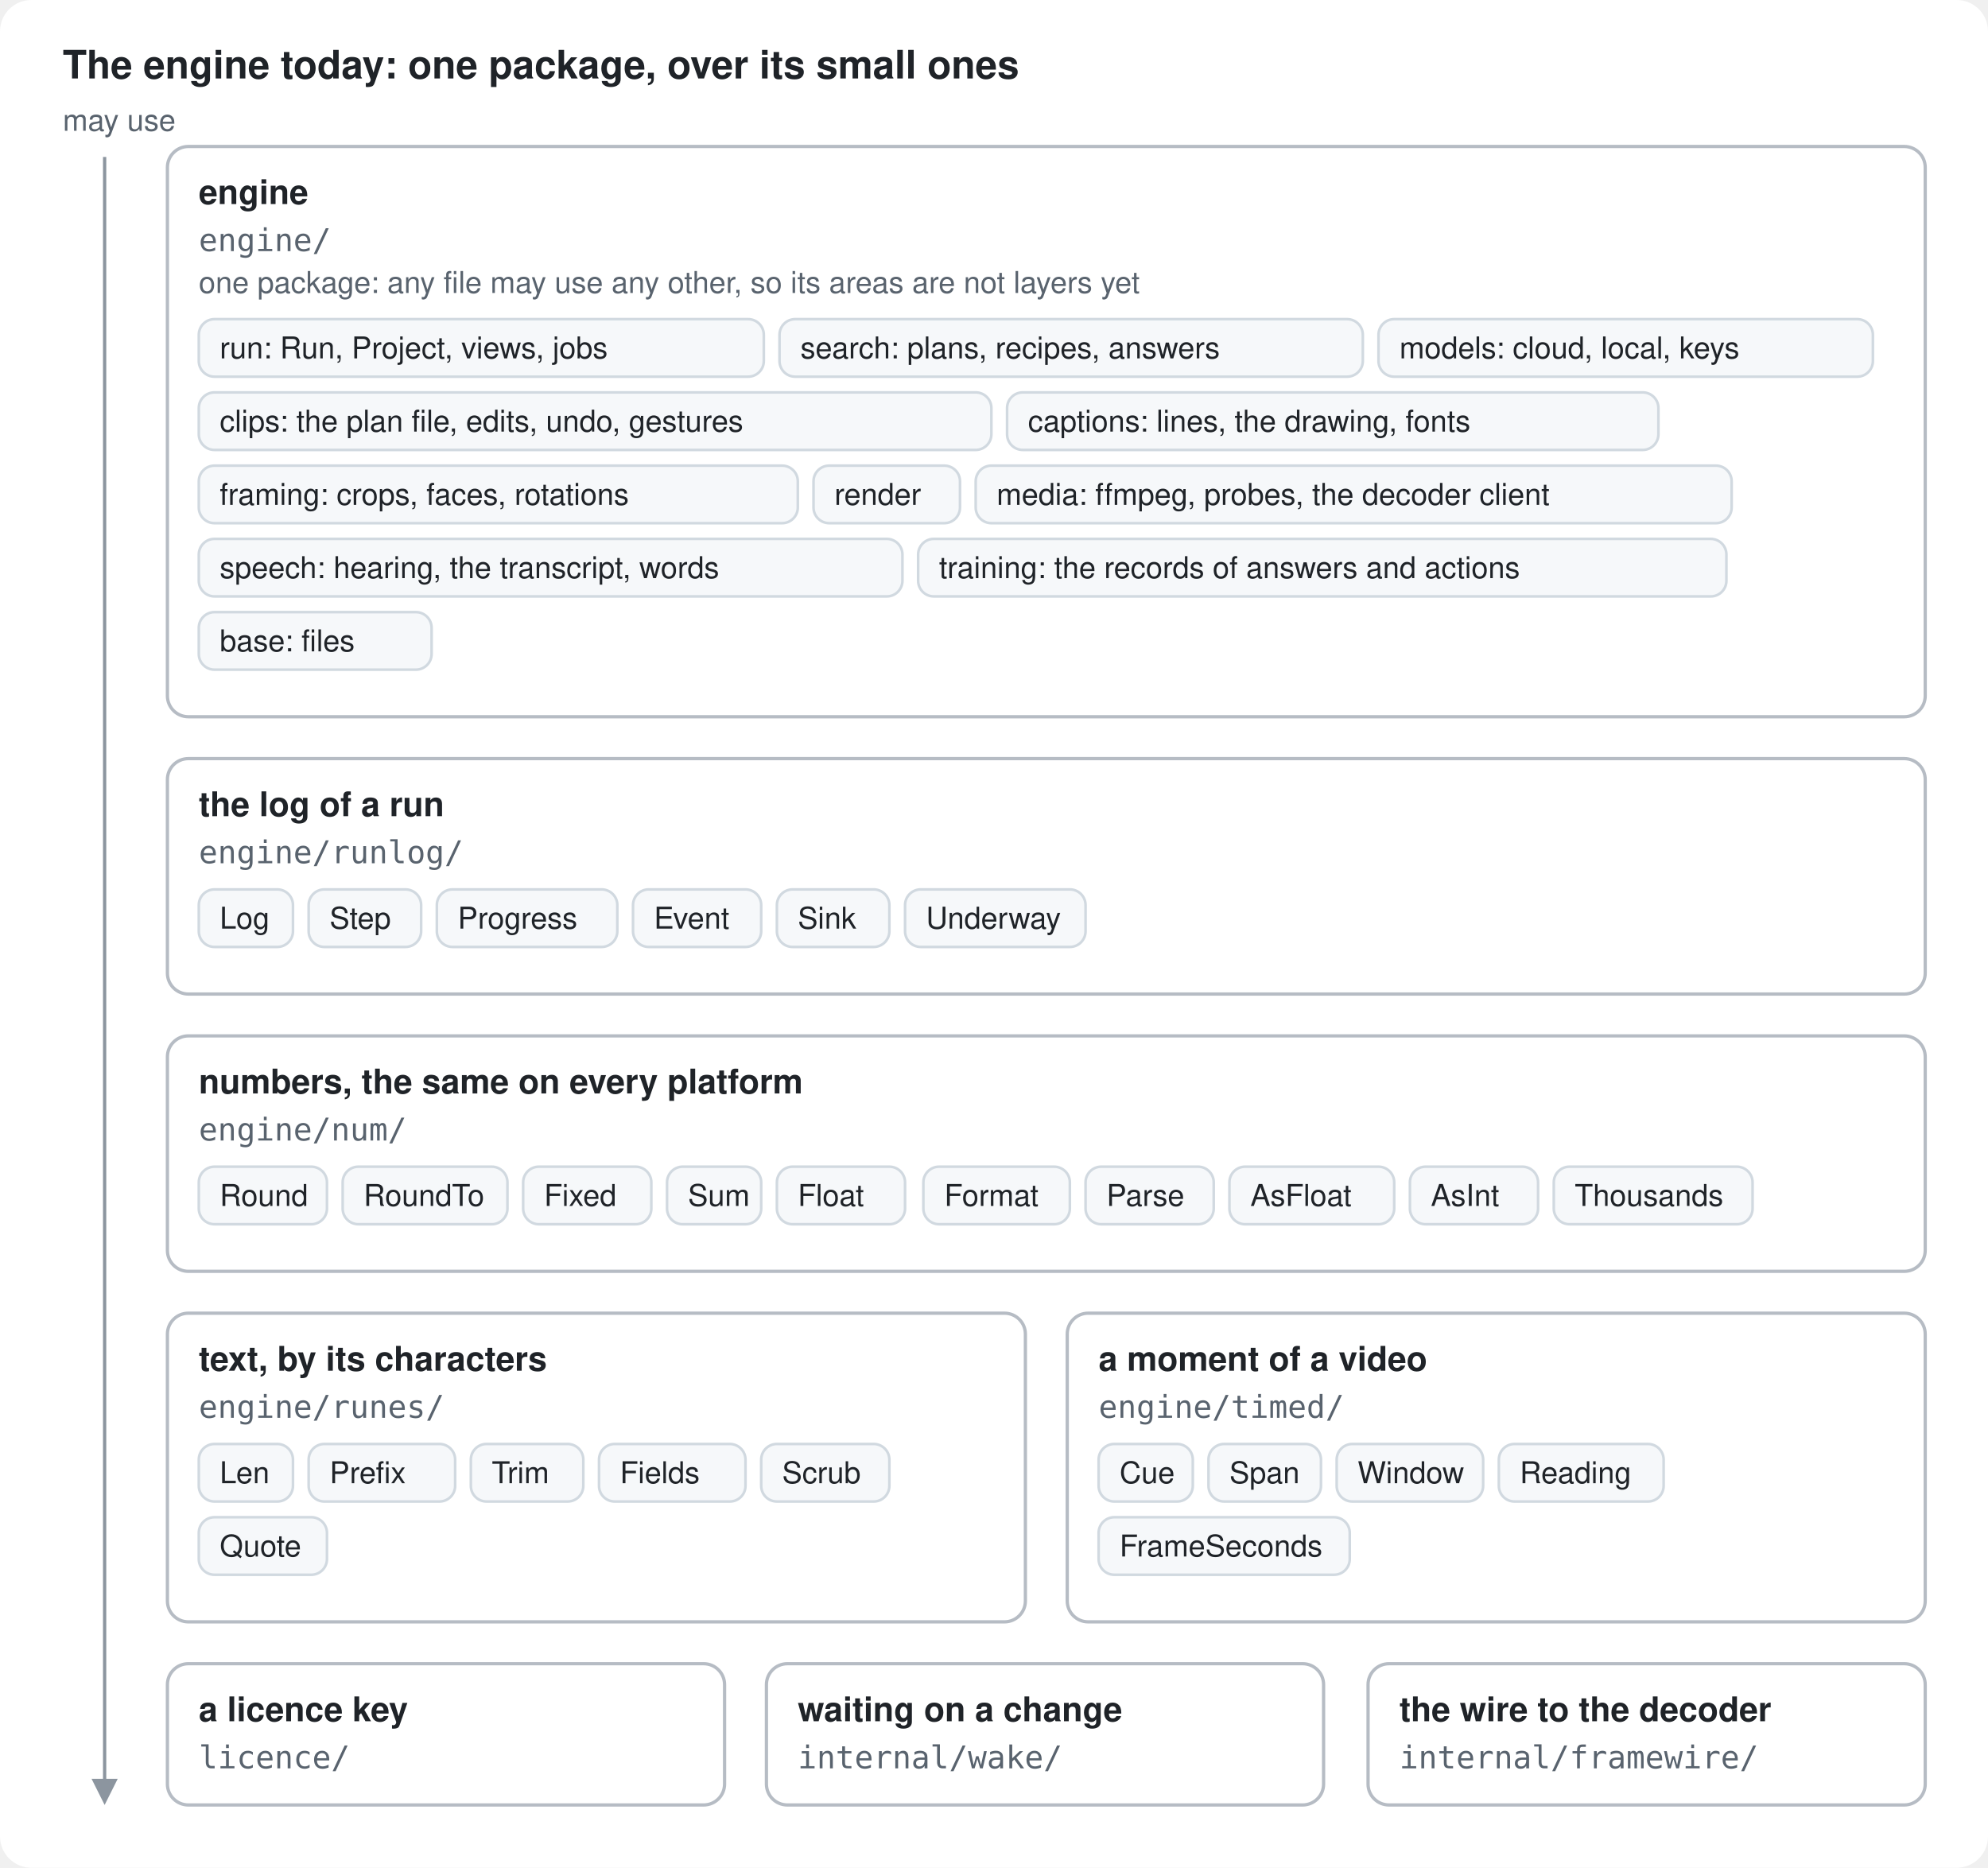
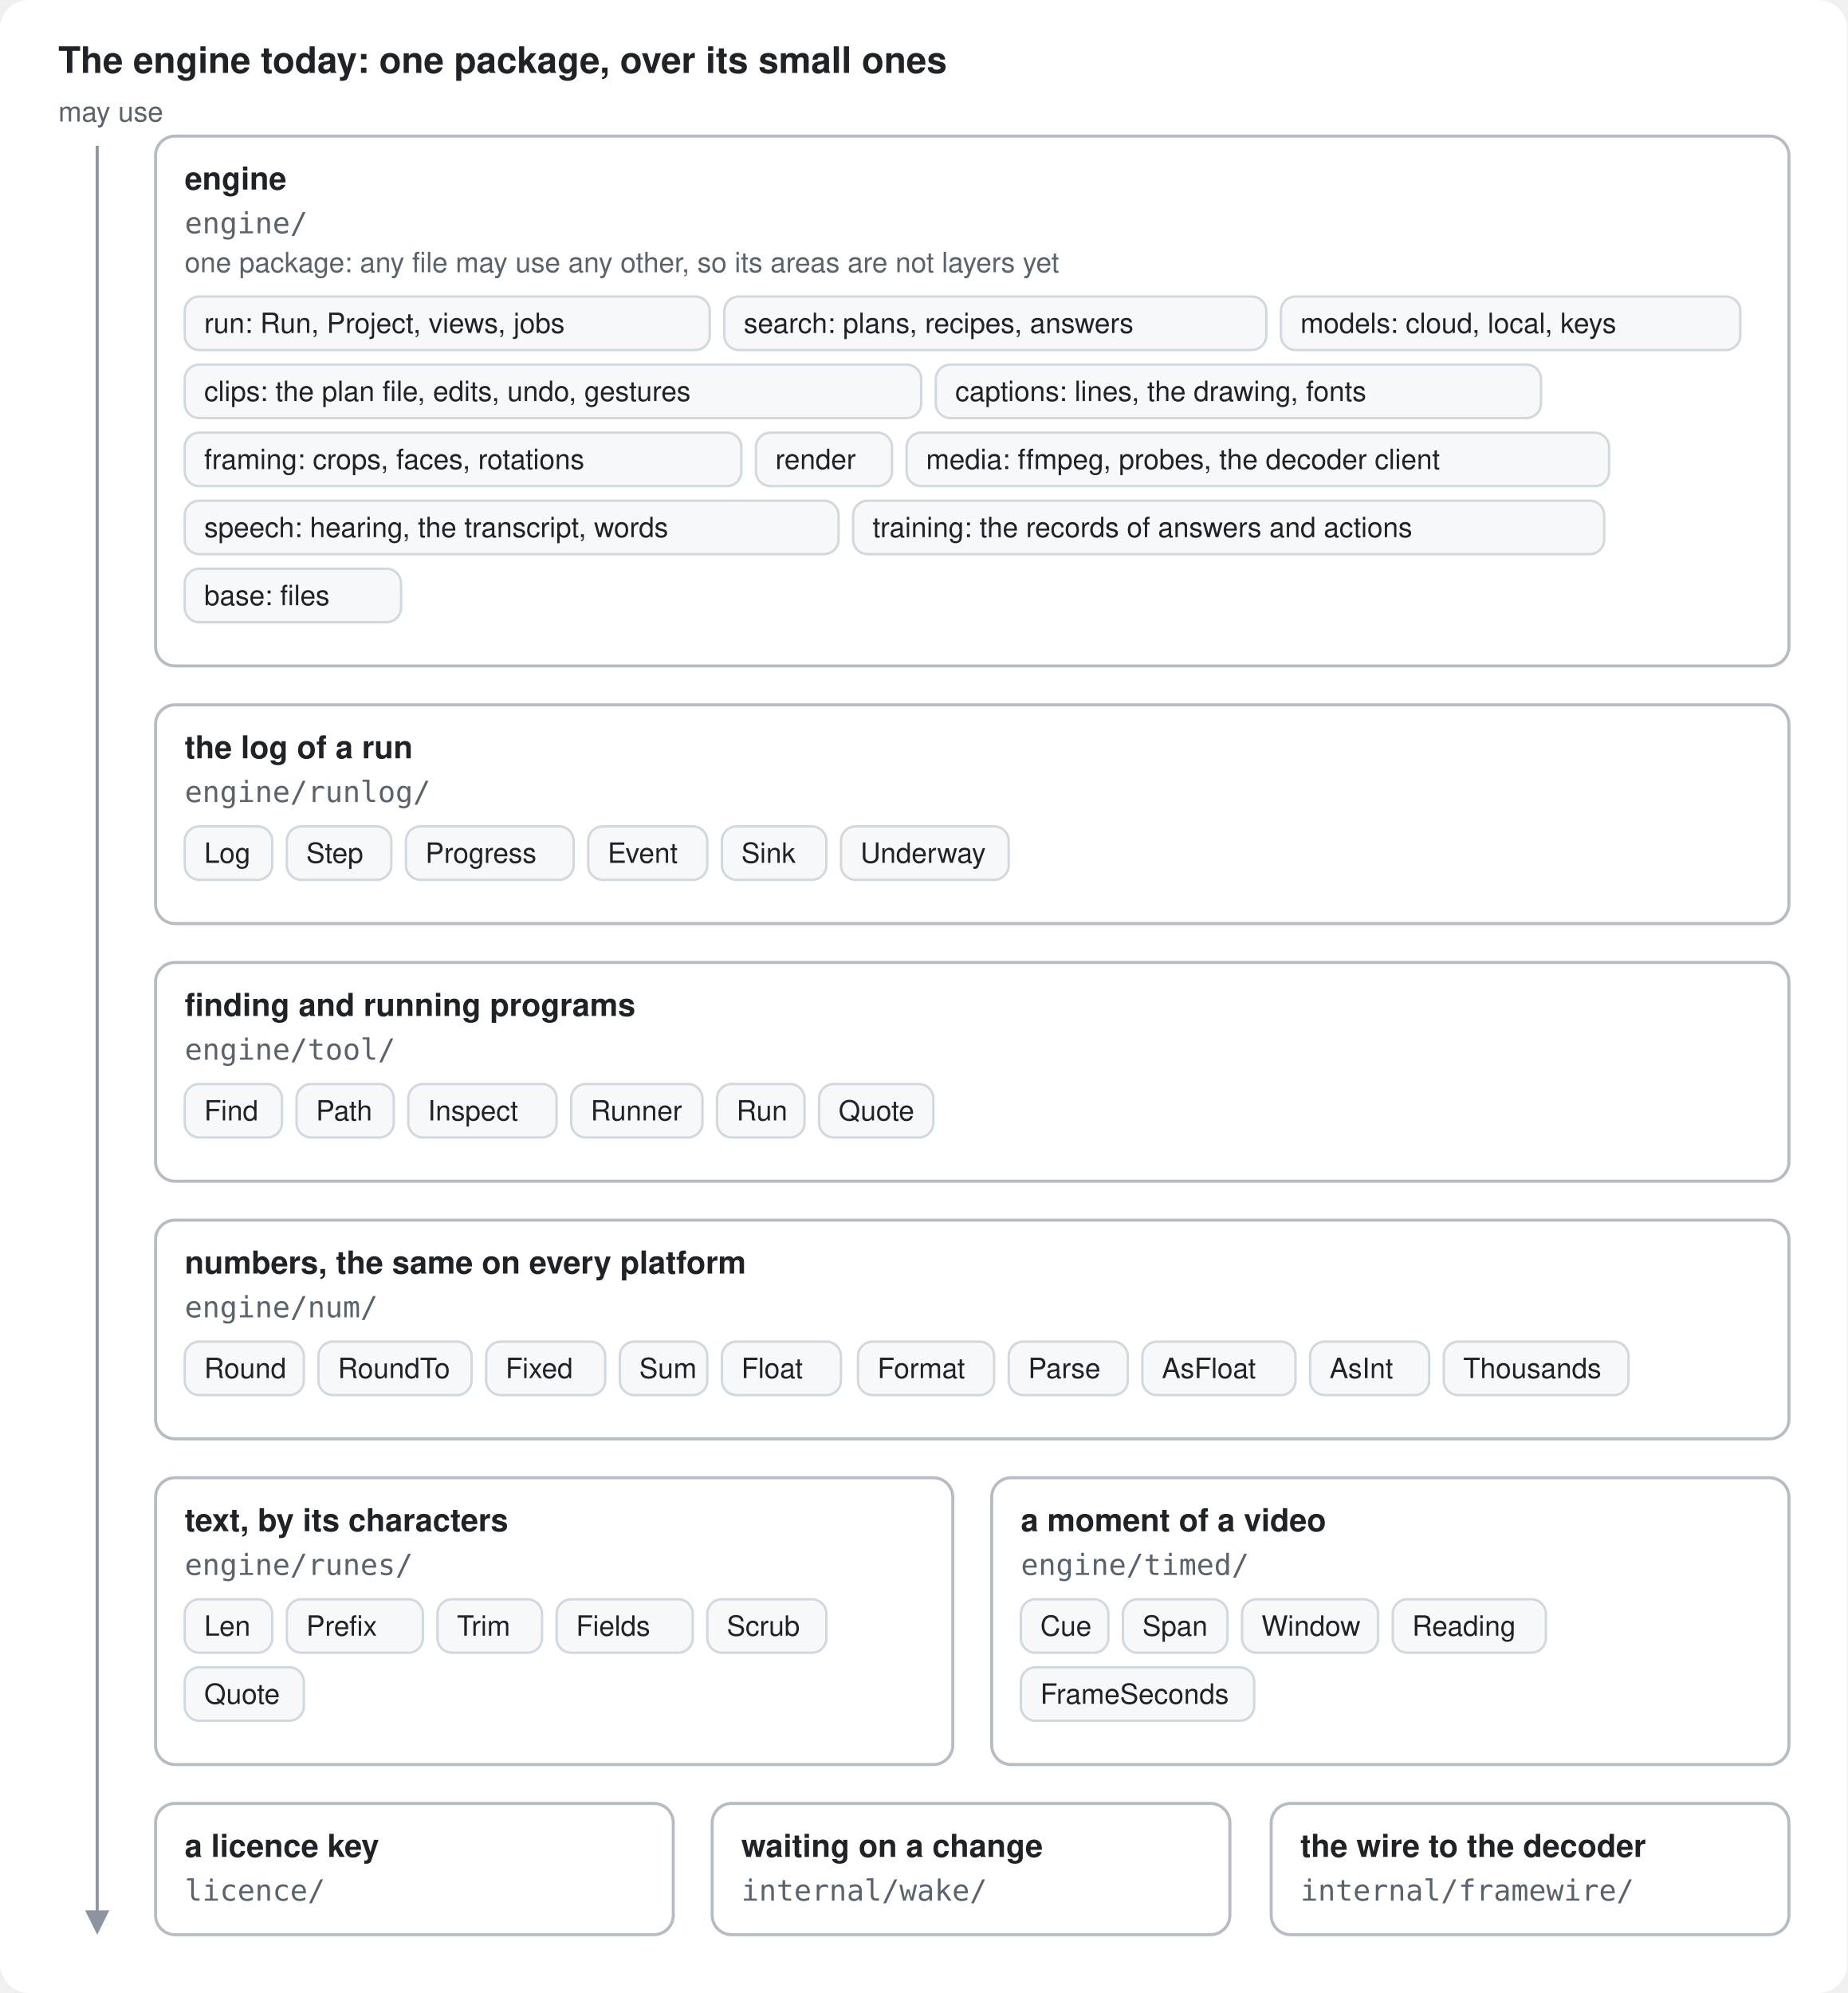
- <svg xmlns="http://www.w3.org/2000/svg" viewBox="0 0 760 714" width="760" height="714" role="img" aria-label="The engine today: one package, over its small ones">
+ <svg xmlns="http://www.w3.org/2000/svg" viewBox="0 0 760 820" width="760" height="820" role="img" aria-label="The engine today: one package, over its small ones">
  <style>
.t{font:600 15px -apple-system,BlinkMacSystemFont,"Segoe UI",Helvetica,Arial,sans-serif;fill:#1f2328}
.n{font:600 13px -apple-system,BlinkMacSystemFont,"Segoe UI",Helvetica,Arial,sans-serif;fill:#1f2328}
.p{font:12px ui-monospace,SFMono-Regular,Menlo,Consolas,monospace;fill:#59636e}
.q{font:11.5px -apple-system,BlinkMacSystemFont,"Segoe UI",Helvetica,Arial,sans-serif;fill:#59636e}
.c{font:11.5px -apple-system,BlinkMacSystemFont,"Segoe UI",Helvetica,Arial,sans-serif;fill:#1f2328}
.bg{fill:#ffffff}
.box{fill:none;stroke:#b6bcc4;stroke-width:1.25}
.dash{fill:none;stroke:#b6bcc4;stroke-width:1.25;stroke-dasharray:4 4}
.tint{fill:#f1f3f5;stroke:#b6bcc4;stroke-width:1.25}
.chip{fill:#f6f8fa;stroke:#d1d9e0;stroke-width:1}
.ax{stroke:#8c959f;stroke-width:1.25;fill:none}
.ah{fill:#8c959f}
@media (prefers-color-scheme:dark){
.bg{fill:#0d1117}
.t,.n,.c{fill:#f0f6fc}.p,.q{fill:#9198a1}
.box,.dash{stroke:#5d6570}.tint{fill:#1c2128;stroke:#5d6570}
.chip{fill:#212830;stroke:#3d444d}.ax{stroke:#7d8590}.ah{fill:#7d8590}}
</style>
-   <rect class="bg" width="760" height="714" rx="12" />
+   <rect class="bg" width="760" height="820" rx="12" />
  <text class="t" x="24" y="30">The engine today: one package, over its small ones</text>
  <text class="q" x="24" y="50">may use</text>
-   <path class="ax" d="M40 60V684" />
-   <path class="ah" d="M35 680L40 690L45 680z" />
+   <path class="ax" d="M40 60V790" />
+   <path class="ah" d="M35 786L40 796L45 786z" />
  <rect class="box" x="64" y="56" width="672" height="218" rx="8" />
  <text class="n" x="76" y="78">engine</text>
  <text class="p" x="76" y="96">engine/</text>
  <text class="q" x="76" y="112">one package: any file may use any other, so its areas are not layers yet</text>
  <rect class="chip" x="76" y="122" width="216" height="22" rx="6" />
  <text class="c" x="84" y="137">run: Run, Project, views, jobs</text>
  <rect class="chip" x="298" y="122" width="223" height="22" rx="6" />
  <text class="c" x="306" y="137">search: plans, recipes, answers</text>
  <rect class="chip" x="527" y="122" width="189" height="22" rx="6" />
  <text class="c" x="535" y="137">models: cloud, local, keys</text>
  <rect class="chip" x="76" y="150" width="303" height="22" rx="6" />
  <text class="c" x="84" y="165">clips: the plan file, edits, undo, gestures</text>
  <rect class="chip" x="385" y="150" width="249" height="22" rx="6" />
  <text class="c" x="393" y="165">captions: lines, the drawing, fonts</text>
  <rect class="chip" x="76" y="178" width="229" height="22" rx="6" />
  <text class="c" x="84" y="193">framing: crops, faces, rotations</text>
  <rect class="chip" x="311" y="178" width="56" height="22" rx="6" />
  <text class="c" x="319" y="193">render</text>
  <rect class="chip" x="373" y="178" width="289" height="22" rx="6" />
  <text class="c" x="381" y="193">media: ffmpeg, probes, the decoder client</text>
  <rect class="chip" x="76" y="206" width="269" height="22" rx="6" />
  <text class="c" x="84" y="221">speech: hearing, the transcript, words</text>
  <rect class="chip" x="351" y="206" width="309" height="22" rx="6" />
  <text class="c" x="359" y="221">training: the records of answers and actions</text>
  <rect class="chip" x="76" y="234" width="89" height="22" rx="6" />
  <text class="c" x="84" y="249">base: files</text>
  <rect class="box" x="64" y="290" width="672" height="90" rx="8" />
  <text class="n" x="76" y="312">the log of a run</text>
  <text class="p" x="76" y="330">engine/runlog/</text>
  <rect class="chip" x="76" y="340" width="36" height="22" rx="6" />
  <text class="c" x="84" y="355">Log</text>
  <rect class="chip" x="118" y="340" width="43" height="22" rx="6" />
  <text class="c" x="126" y="355">Step</text>
  <rect class="chip" x="167" y="340" width="69" height="22" rx="6" />
  <text class="c" x="175" y="355">Progress</text>
  <rect class="chip" x="242" y="340" width="49" height="22" rx="6" />
  <text class="c" x="250" y="355">Event</text>
  <rect class="chip" x="297" y="340" width="43" height="22" rx="6" />
  <text class="c" x="305" y="355">Sink</text>
  <rect class="chip" x="346" y="340" width="69" height="22" rx="6" />
  <text class="c" x="354" y="355">Underway</text>
  <rect class="box" x="64" y="396" width="672" height="90" rx="8" />
-   <text class="n" x="76" y="418">numbers, the same on every platform</text>
-   <text class="p" x="76" y="436">engine/num/</text>
-   <rect class="chip" x="76" y="446" width="49" height="22" rx="6" />
-   <text class="c" x="84" y="461">Round</text>
-   <rect class="chip" x="131" y="446" width="63" height="22" rx="6" />
-   <text class="c" x="139" y="461">RoundTo</text>
-   <rect class="chip" x="200" y="446" width="49" height="22" rx="6" />
-   <text class="c" x="208" y="461">Fixed</text>
-   <rect class="chip" x="255" y="446" width="36" height="22" rx="6" />
-   <text class="c" x="263" y="461">Sum</text>
-   <rect class="chip" x="297" y="446" width="49" height="22" rx="6" />
-   <text class="c" x="305" y="461">Float</text>
-   <rect class="chip" x="353" y="446" width="56" height="22" rx="6" />
-   <text class="c" x="361" y="461">Format</text>
-   <rect class="chip" x="415" y="446" width="49" height="22" rx="6" />
-   <text class="c" x="423" y="461">Parse</text>
-   <rect class="chip" x="470" y="446" width="63" height="22" rx="6" />
-   <text class="c" x="478" y="461">AsFloat</text>
-   <rect class="chip" x="539" y="446" width="49" height="22" rx="6" />
-   <text class="c" x="547" y="461">AsInt</text>
-   <rect class="chip" x="594" y="446" width="76" height="22" rx="6" />
-   <text class="c" x="602" y="461">Thousands</text>
-   <rect class="box" x="64" y="502" width="328" height="118" rx="8" />
-   <text class="n" x="76" y="524">text, by its characters</text>
-   <text class="p" x="76" y="542">engine/runes/</text>
-   <rect class="chip" x="76" y="552" width="36" height="22" rx="6" />
-   <text class="c" x="84" y="567">Len</text>
-   <rect class="chip" x="118" y="552" width="56" height="22" rx="6" />
-   <text class="c" x="126" y="567">Prefix</text>
-   <rect class="chip" x="180" y="552" width="43" height="22" rx="6" />
-   <text class="c" x="188" y="567">Trim</text>
-   <rect class="chip" x="229" y="552" width="56" height="22" rx="6" />
-   <text class="c" x="237" y="567">Fields</text>
-   <rect class="chip" x="291" y="552" width="49" height="22" rx="6" />
-   <text class="c" x="299" y="567">Scrub</text>
-   <rect class="chip" x="76" y="580" width="49" height="22" rx="6" />
-   <text class="c" x="84" y="595">Quote</text>
-   <rect class="box" x="408" y="502" width="328" height="118" rx="8" />
-   <text class="n" x="420" y="524">a moment of a video</text>
-   <text class="p" x="420" y="542">engine/timed/</text>
-   <rect class="chip" x="420" y="552" width="36" height="22" rx="6" />
-   <text class="c" x="428" y="567">Cue</text>
-   <rect class="chip" x="462" y="552" width="43" height="22" rx="6" />
-   <text class="c" x="470" y="567">Span</text>
-   <rect class="chip" x="511" y="552" width="56" height="22" rx="6" />
-   <text class="c" x="519" y="567">Window</text>
-   <rect class="chip" x="573" y="552" width="63" height="22" rx="6" />
-   <text class="c" x="581" y="567">Reading</text>
-   <rect class="chip" x="420" y="580" width="96" height="22" rx="6" />
-   <text class="c" x="428" y="595">FrameSeconds</text>
-   <rect class="box" x="64" y="636" width="213" height="54" rx="8" />
-   <text class="n" x="76" y="658">a licence key</text>
-   <text class="p" x="76" y="676">licence/</text>
-   <rect class="box" x="293" y="636" width="213" height="54" rx="8" />
-   <text class="n" x="305" y="658">waiting on a change</text>
-   <text class="p" x="305" y="676">internal/wake/</text>
-   <rect class="box" x="523" y="636" width="213" height="54" rx="8" />
-   <text class="n" x="535" y="658">the wire to the decoder</text>
-   <text class="p" x="535" y="676">internal/framewire/</text>
+   <text class="n" x="76" y="418">finding and running programs</text>
+   <text class="p" x="76" y="436">engine/tool/</text>
+   <rect class="chip" x="76" y="446" width="40" height="22" rx="6" />
+   <text class="c" x="84" y="461">Find</text>
+   <rect class="chip" x="122" y="446" width="40" height="22" rx="6" />
+   <text class="c" x="130" y="461">Path</text>
+   <rect class="chip" x="168" y="446" width="61" height="22" rx="6" />
+   <text class="c" x="176" y="461">Inspect</text>
+   <rect class="chip" x="235" y="446" width="54" height="22" rx="6" />
+   <text class="c" x="243" y="461">Runner</text>
+   <rect class="chip" x="295" y="446" width="36" height="22" rx="6" />
+   <text class="c" x="303" y="461">Run</text>
+   <rect class="chip" x="337" y="446" width="47" height="22" rx="6" />
+   <text class="c" x="345" y="461">Quote</text>
+   <rect class="box" x="64" y="502" width="672" height="90" rx="8" />
+   <text class="n" x="76" y="524">numbers, the same on every platform</text>
+   <text class="p" x="76" y="542">engine/num/</text>
+   <rect class="chip" x="76" y="552" width="49" height="22" rx="6" />
+   <text class="c" x="84" y="567">Round</text>
+   <rect class="chip" x="131" y="552" width="63" height="22" rx="6" />
+   <text class="c" x="139" y="567">RoundTo</text>
+   <rect class="chip" x="200" y="552" width="49" height="22" rx="6" />
+   <text class="c" x="208" y="567">Fixed</text>
+   <rect class="chip" x="255" y="552" width="36" height="22" rx="6" />
+   <text class="c" x="263" y="567">Sum</text>
+   <rect class="chip" x="297" y="552" width="49" height="22" rx="6" />
+   <text class="c" x="305" y="567">Float</text>
+   <rect class="chip" x="353" y="552" width="56" height="22" rx="6" />
+   <text class="c" x="361" y="567">Format</text>
+   <rect class="chip" x="415" y="552" width="49" height="22" rx="6" />
+   <text class="c" x="423" y="567">Parse</text>
+   <rect class="chip" x="470" y="552" width="63" height="22" rx="6" />
+   <text class="c" x="478" y="567">AsFloat</text>
+   <rect class="chip" x="539" y="552" width="49" height="22" rx="6" />
+   <text class="c" x="547" y="567">AsInt</text>
+   <rect class="chip" x="594" y="552" width="76" height="22" rx="6" />
+   <text class="c" x="602" y="567">Thousands</text>
+   <rect class="box" x="64" y="608" width="328" height="118" rx="8" />
+   <text class="n" x="76" y="630">text, by its characters</text>
+   <text class="p" x="76" y="648">engine/runes/</text>
+   <rect class="chip" x="76" y="658" width="36" height="22" rx="6" />
+   <text class="c" x="84" y="673">Len</text>
+   <rect class="chip" x="118" y="658" width="56" height="22" rx="6" />
+   <text class="c" x="126" y="673">Prefix</text>
+   <rect class="chip" x="180" y="658" width="43" height="22" rx="6" />
+   <text class="c" x="188" y="673">Trim</text>
+   <rect class="chip" x="229" y="658" width="56" height="22" rx="6" />
+   <text class="c" x="237" y="673">Fields</text>
+   <rect class="chip" x="291" y="658" width="49" height="22" rx="6" />
+   <text class="c" x="299" y="673">Scrub</text>
+   <rect class="chip" x="76" y="686" width="49" height="22" rx="6" />
+   <text class="c" x="84" y="701">Quote</text>
+   <rect class="box" x="408" y="608" width="328" height="118" rx="8" />
+   <text class="n" x="420" y="630">a moment of a video</text>
+   <text class="p" x="420" y="648">engine/timed/</text>
+   <rect class="chip" x="420" y="658" width="36" height="22" rx="6" />
+   <text class="c" x="428" y="673">Cue</text>
+   <rect class="chip" x="462" y="658" width="43" height="22" rx="6" />
+   <text class="c" x="470" y="673">Span</text>
+   <rect class="chip" x="511" y="658" width="56" height="22" rx="6" />
+   <text class="c" x="519" y="673">Window</text>
+   <rect class="chip" x="573" y="658" width="63" height="22" rx="6" />
+   <text class="c" x="581" y="673">Reading</text>
+   <rect class="chip" x="420" y="686" width="96" height="22" rx="6" />
+   <text class="c" x="428" y="701">FrameSeconds</text>
+   <rect class="box" x="64" y="742" width="213" height="54" rx="8" />
+   <text class="n" x="76" y="764">a licence key</text>
+   <text class="p" x="76" y="782">licence/</text>
+   <rect class="box" x="293" y="742" width="213" height="54" rx="8" />
+   <text class="n" x="305" y="764">waiting on a change</text>
+   <text class="p" x="305" y="782">internal/wake/</text>
+   <rect class="box" x="523" y="742" width="213" height="54" rx="8" />
+   <text class="n" x="535" y="764">the wire to the decoder</text>
+   <text class="p" x="535" y="782">internal/framewire/</text>
</svg>
